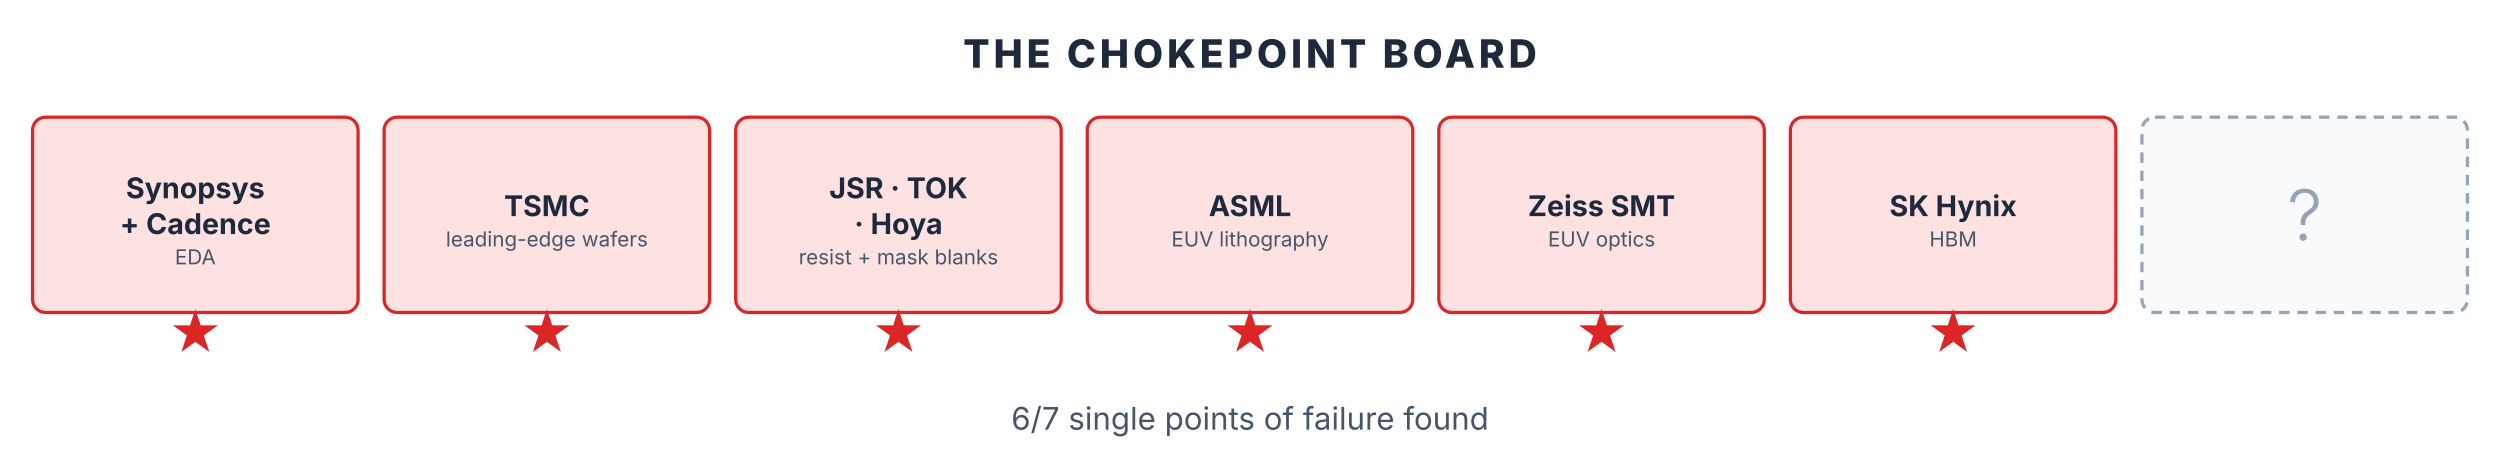
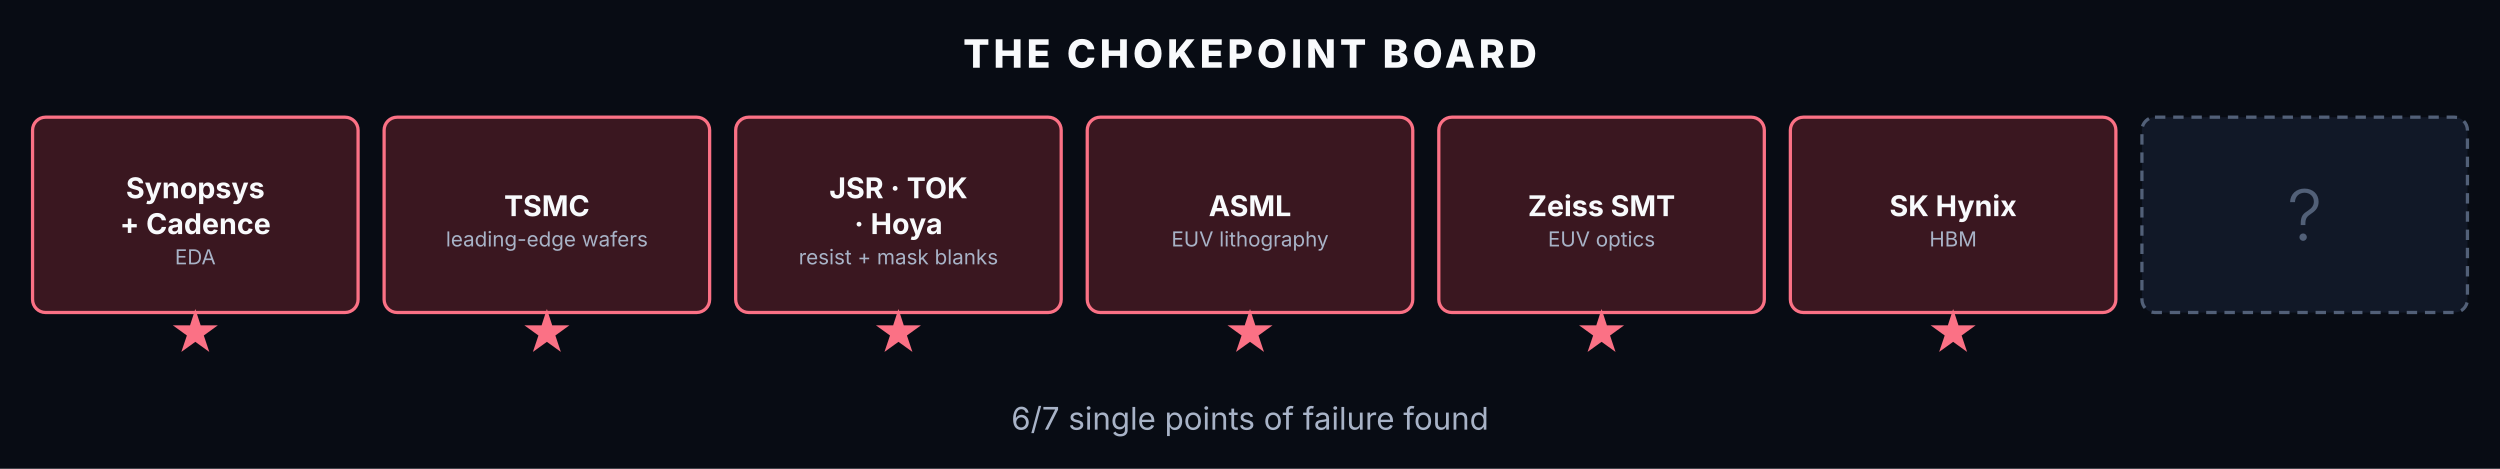
<svg xmlns="http://www.w3.org/2000/svg" viewBox="0 0 1920 360" font-family="Inter, -apple-system, sans-serif">
-   <rect width="1920" height="360" fill="#ffffff" />
-   <text x="960" y="52" text-anchor="middle" font-size="30" font-weight="800" letter-spacing="3" fill="#1e293b">THE CHOKEPOINT BOARD</text>
-   <rect x="25" y="90" width="250" height="150" rx="10" fill="#fee2e2" stroke="#dc2626" stroke-width="2.5" />
-   <text x="150" y="144.25" text-anchor="middle" dominant-baseline="central" font-size="22" font-weight="700" fill="#1e293b">Synopsys</text>
-   <text x="150" y="171.75" text-anchor="middle" dominant-baseline="central" font-size="22" font-weight="700" fill="#1e293b">+ Cadence</text>
-   <text x="150" y="197.25" text-anchor="middle" dominant-baseline="central" font-size="15.84" fill="#475569">EDA</text>
-   <text x="150" y="270" text-anchor="middle" font-size="40" fill="#dc2626">★</text>
-   <rect x="295" y="90" width="250" height="150" rx="10" fill="#fee2e2" stroke="#dc2626" stroke-width="2.5" />
-   <text x="420" y="158" text-anchor="middle" dominant-baseline="central" font-size="22" font-weight="700" fill="#1e293b">TSMC</text>
-   <text x="420" y="183.5" text-anchor="middle" dominant-baseline="central" font-size="15.84" fill="#475569">leading-edge wafers</text>
-   <text x="420" y="270" text-anchor="middle" font-size="40" fill="#dc2626">★</text>
-   <rect x="565" y="90" width="250" height="150" rx="10" fill="#fee2e2" stroke="#dc2626" stroke-width="2.5" />
-   <text x="690" y="144.25" text-anchor="middle" dominant-baseline="central" font-size="22" font-weight="700" fill="#1e293b">JSR · TOK</text>
-   <text x="690" y="171.75" text-anchor="middle" dominant-baseline="central" font-size="22" font-weight="700" fill="#1e293b">· Hoya</text>
-   <text x="690" y="197.25" text-anchor="middle" dominant-baseline="central" font-size="15.84" fill="#475569">resist + mask blanks</text>
-   <text x="690" y="270" text-anchor="middle" font-size="40" fill="#dc2626">★</text>
-   <rect x="835" y="90" width="250" height="150" rx="10" fill="#fee2e2" stroke="#dc2626" stroke-width="2.5" />
-   <text x="960" y="158" text-anchor="middle" dominant-baseline="central" font-size="22" font-weight="700" fill="#1e293b">ASML</text>
-   <text x="960" y="183.5" text-anchor="middle" dominant-baseline="central" font-size="15.84" fill="#475569">EUV lithography</text>
-   <text x="960" y="270" text-anchor="middle" font-size="40" fill="#dc2626">★</text>
-   <rect x="1105" y="90" width="250" height="150" rx="10" fill="#fee2e2" stroke="#dc2626" stroke-width="2.5" />
-   <text x="1230" y="158" text-anchor="middle" dominant-baseline="central" font-size="22" font-weight="700" fill="#1e293b">Zeiss SMT</text>
-   <text x="1230" y="183.5" text-anchor="middle" dominant-baseline="central" font-size="15.84" fill="#475569">EUV optics</text>
-   <text x="1230" y="270" text-anchor="middle" font-size="40" fill="#dc2626">★</text>
-   <rect x="1375" y="90" width="250" height="150" rx="10" fill="#fee2e2" stroke="#dc2626" stroke-width="2.5" />
-   <text x="1500" y="158" text-anchor="middle" dominant-baseline="central" font-size="22" font-weight="700" fill="#1e293b">SK Hynix</text>
-   <text x="1500" y="183.5" text-anchor="middle" dominant-baseline="central" font-size="15.84" fill="#475569">HBM</text>
-   <text x="1500" y="270" text-anchor="middle" font-size="40" fill="#dc2626">★</text>
-   <rect x="1645" y="90" width="250" height="150" rx="10" fill="#f8fafc" stroke="#94a3b8" stroke-width="2.5" stroke-dasharray="8 6" />
-   <text x="1770" y="165" text-anchor="middle" dominant-baseline="central" font-size="54" font-weight="300" fill="#94a3b8">?</text>
-   <text x="960" y="330" text-anchor="middle" font-size="24" fill="#475569">6/7 single points of failure found</text>
+   <rect width="1920" height="360" fill="#080c14" />
+   <text x="960" y="52" text-anchor="middle" font-size="30" font-weight="800" letter-spacing="3" fill="#f8fafc">THE CHOKEPOINT BOARD</text>
+   <rect x="25" y="90" width="250" height="150" rx="10" fill="#3a1720" stroke="#fb7185" stroke-width="2.5" />
+   <text x="150" y="144.25" text-anchor="middle" dominant-baseline="central" font-size="22" font-weight="700" fill="#f8fafc">Synopsys</text>
+   <text x="150" y="171.75" text-anchor="middle" dominant-baseline="central" font-size="22" font-weight="700" fill="#f8fafc">+ Cadence</text>
+   <text x="150" y="197.25" text-anchor="middle" dominant-baseline="central" font-size="15.84" fill="#a8b3c7">EDA</text>
+   <text x="150" y="270" text-anchor="middle" font-size="40" fill="#fb7185">★</text>
+   <rect x="295" y="90" width="250" height="150" rx="10" fill="#3a1720" stroke="#fb7185" stroke-width="2.5" />
+   <text x="420" y="158" text-anchor="middle" dominant-baseline="central" font-size="22" font-weight="700" fill="#f8fafc">TSMC</text>
+   <text x="420" y="183.5" text-anchor="middle" dominant-baseline="central" font-size="15.84" fill="#a8b3c7">leading-edge wafers</text>
+   <text x="420" y="270" text-anchor="middle" font-size="40" fill="#fb7185">★</text>
+   <rect x="565" y="90" width="250" height="150" rx="10" fill="#3a1720" stroke="#fb7185" stroke-width="2.5" />
+   <text x="690" y="144.25" text-anchor="middle" dominant-baseline="central" font-size="22" font-weight="700" fill="#f8fafc">JSR · TOK</text>
+   <text x="690" y="171.75" text-anchor="middle" dominant-baseline="central" font-size="22" font-weight="700" fill="#f8fafc">· Hoya</text>
+   <text x="690" y="197.25" text-anchor="middle" dominant-baseline="central" font-size="15.84" fill="#a8b3c7">resist + mask blanks</text>
+   <text x="690" y="270" text-anchor="middle" font-size="40" fill="#fb7185">★</text>
+   <rect x="835" y="90" width="250" height="150" rx="10" fill="#3a1720" stroke="#fb7185" stroke-width="2.5" />
+   <text x="960" y="158" text-anchor="middle" dominant-baseline="central" font-size="22" font-weight="700" fill="#f8fafc">ASML</text>
+   <text x="960" y="183.5" text-anchor="middle" dominant-baseline="central" font-size="15.84" fill="#a8b3c7">EUV lithography</text>
+   <text x="960" y="270" text-anchor="middle" font-size="40" fill="#fb7185">★</text>
+   <rect x="1105" y="90" width="250" height="150" rx="10" fill="#3a1720" stroke="#fb7185" stroke-width="2.5" />
+   <text x="1230" y="158" text-anchor="middle" dominant-baseline="central" font-size="22" font-weight="700" fill="#f8fafc">Zeiss SMT</text>
+   <text x="1230" y="183.5" text-anchor="middle" dominant-baseline="central" font-size="15.84" fill="#a8b3c7">EUV optics</text>
+   <text x="1230" y="270" text-anchor="middle" font-size="40" fill="#fb7185">★</text>
+   <rect x="1375" y="90" width="250" height="150" rx="10" fill="#3a1720" stroke="#fb7185" stroke-width="2.5" />
+   <text x="1500" y="158" text-anchor="middle" dominant-baseline="central" font-size="22" font-weight="700" fill="#f8fafc">SK Hynix</text>
+   <text x="1500" y="183.5" text-anchor="middle" dominant-baseline="central" font-size="15.84" fill="#a8b3c7">HBM</text>
+   <text x="1500" y="270" text-anchor="middle" font-size="40" fill="#fb7185">★</text>
+   <rect x="1645" y="90" width="250" height="150" rx="10" fill="#111827" stroke="#526078" stroke-width="2.5" stroke-dasharray="8 6" />
+   <text x="1770" y="165" text-anchor="middle" dominant-baseline="central" font-size="54" font-weight="300" fill="#526078">?</text>
+   <text x="960" y="330" text-anchor="middle" font-size="24" fill="#a8b3c7">6/7 single points of failure found</text>
</svg>
